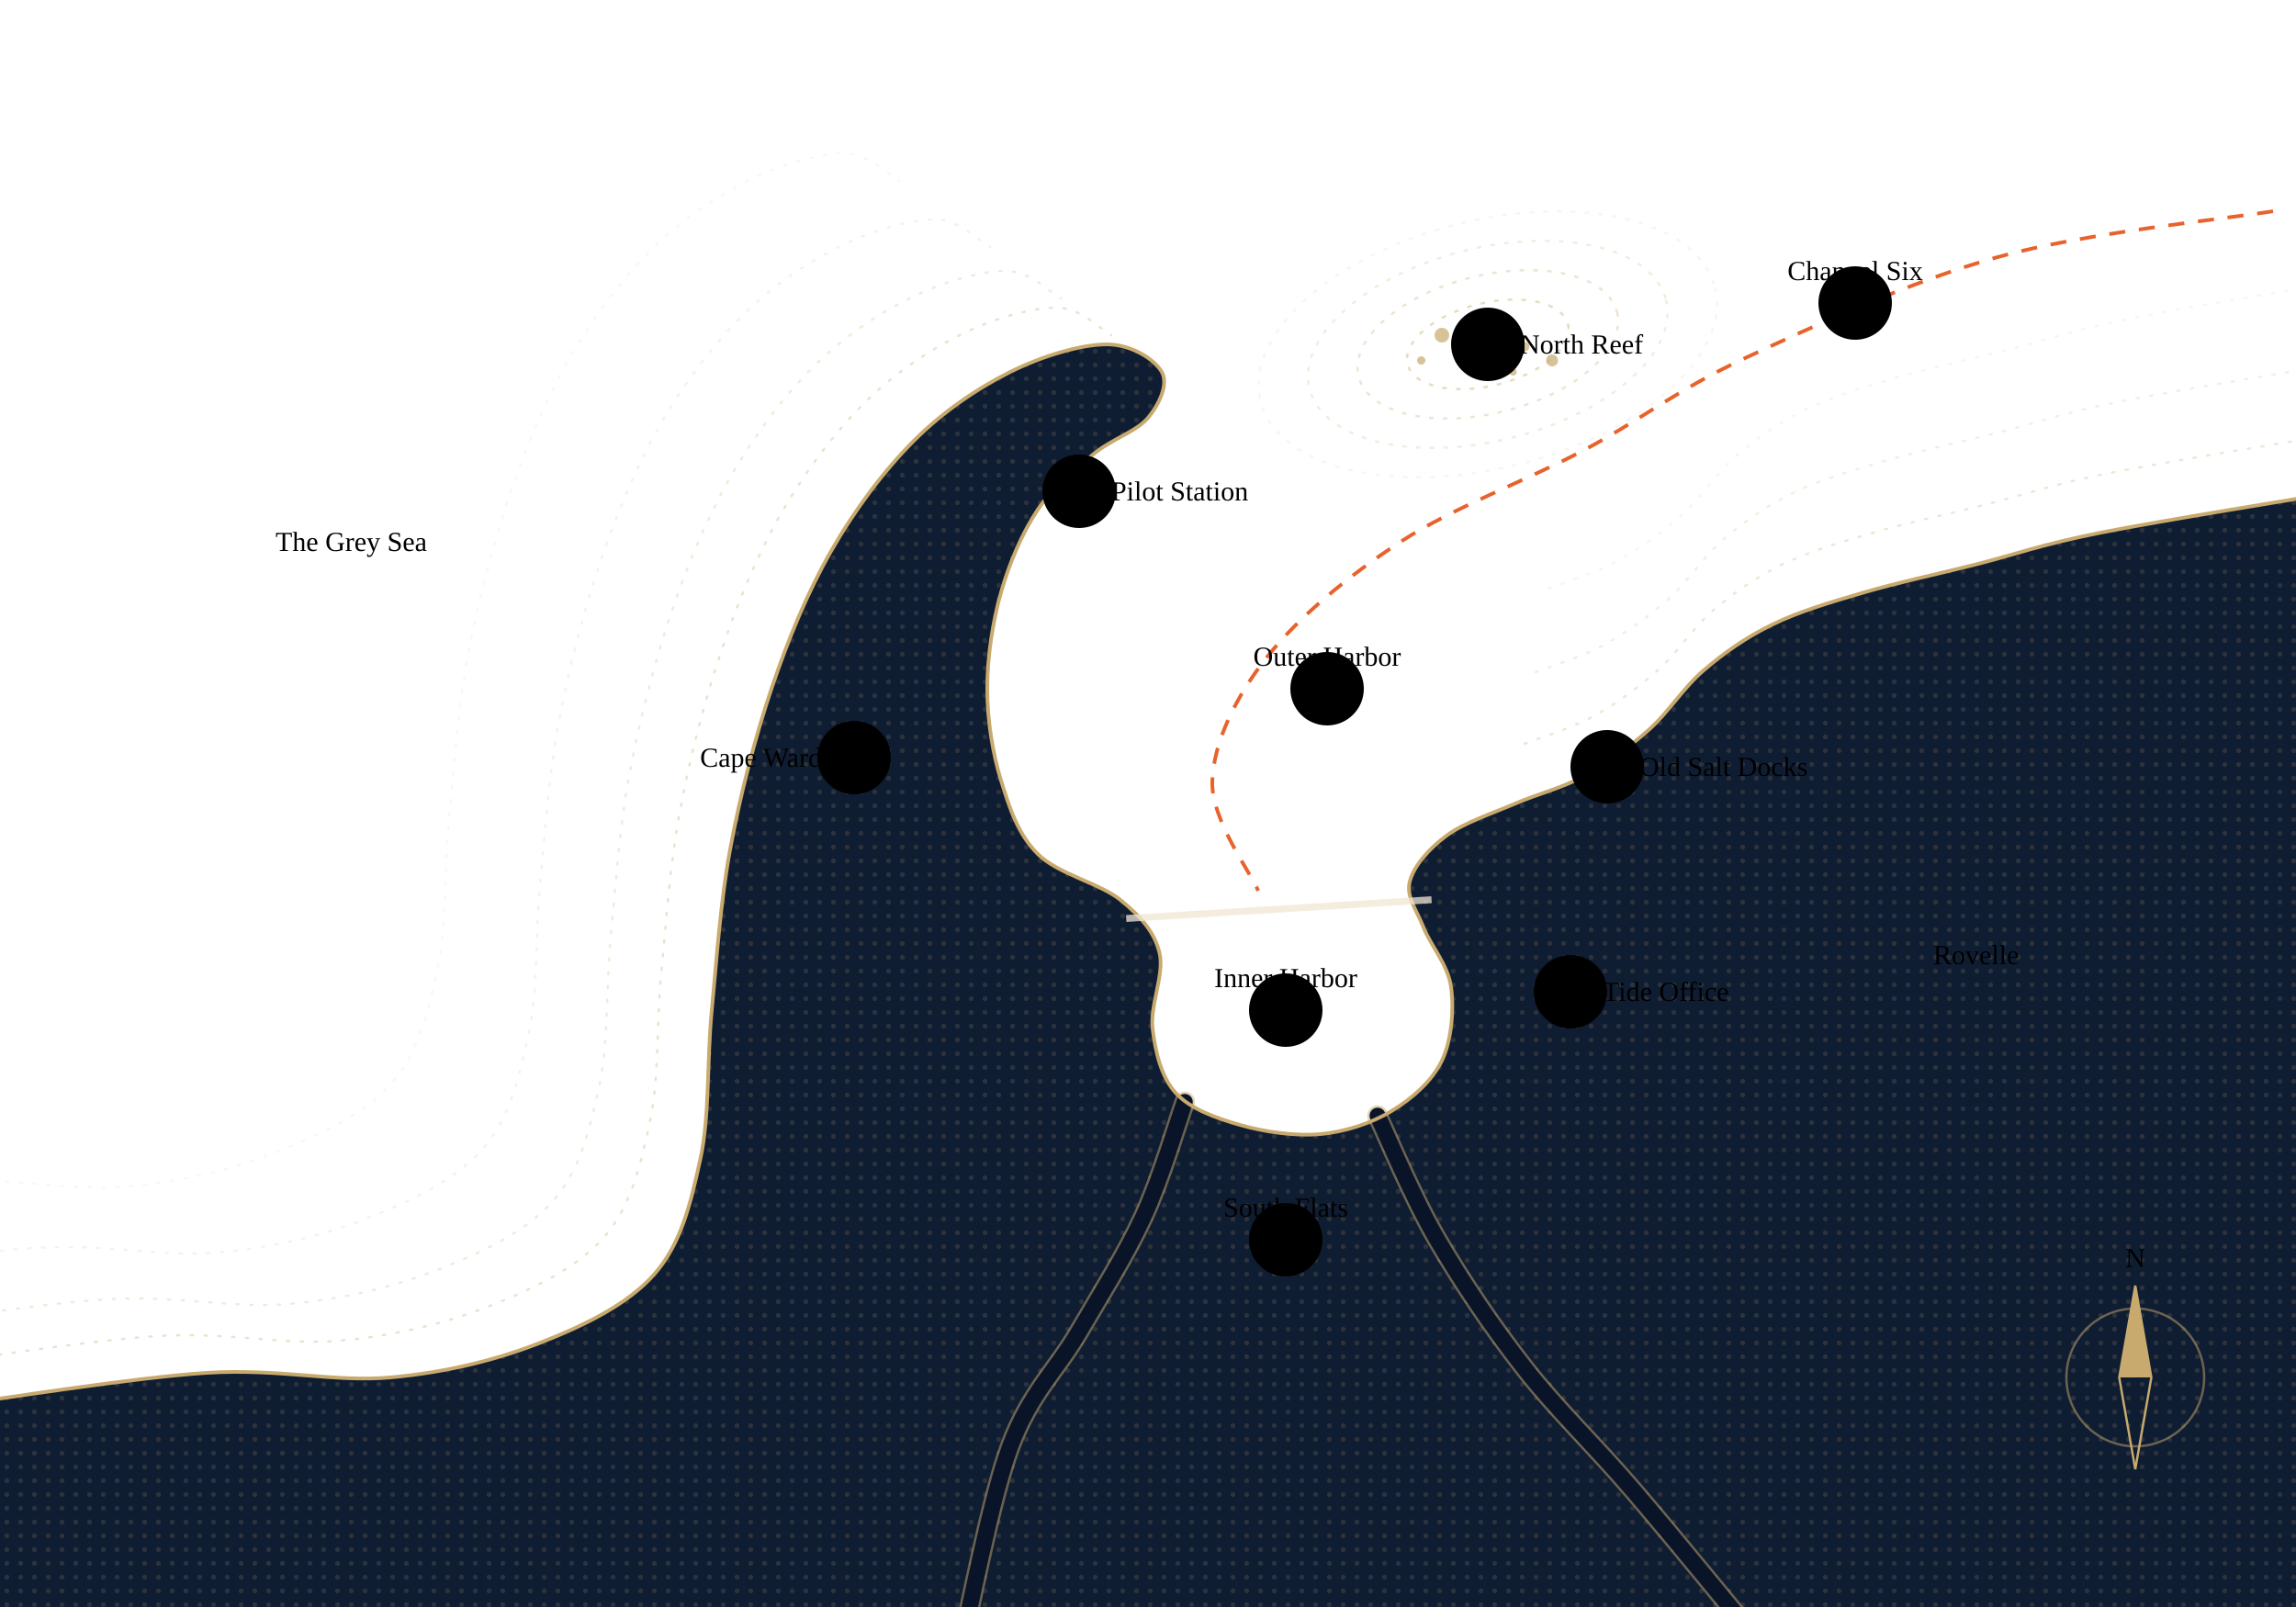
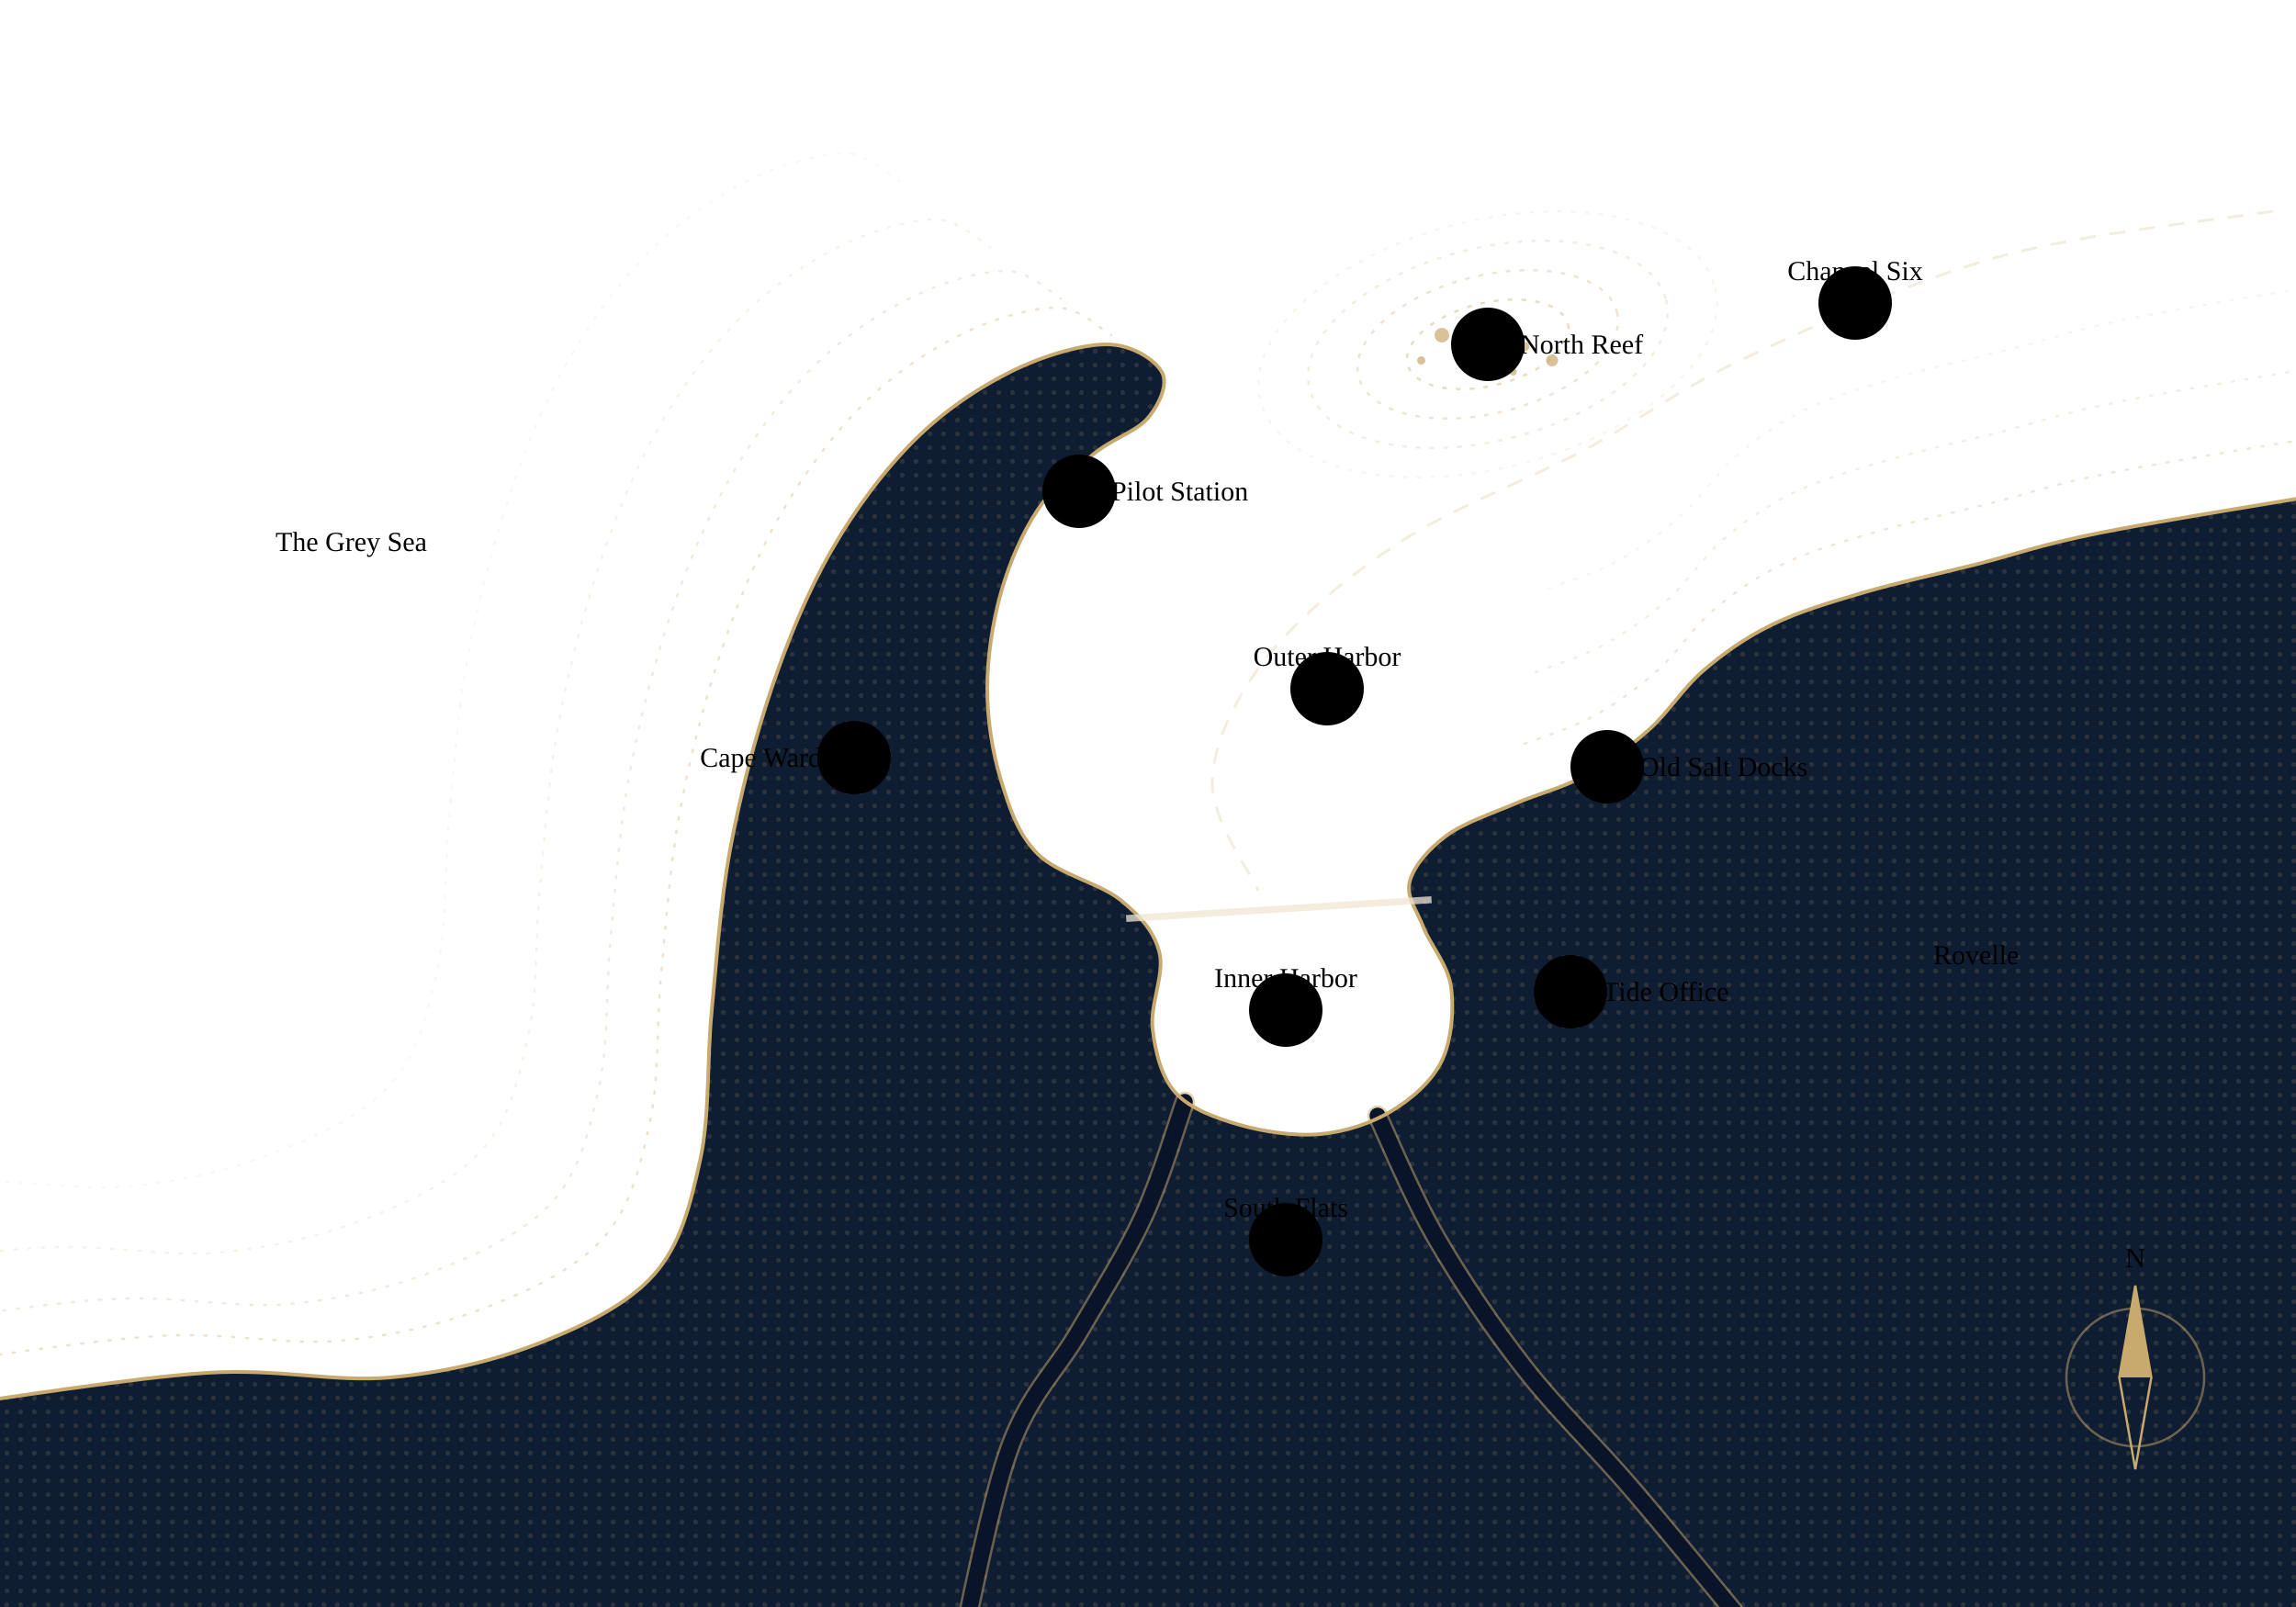
<svg xmlns="http://www.w3.org/2000/svg" viewBox="0 0 1000 700" class="rovelle-chart" role="group" aria-label="A reader's chart of Rovelle">
  <defs>
    <pattern id="dots" width="6" height="6" patternUnits="userSpaceOnUse">
      <circle cx="3" cy="3" r="1.05" fill="#c8aa6e" fill-opacity=".16" />
    </pattern>
    <clipPath id="land-clip">
      <path d="M-20.0 612.0C-1.7 609.7 58.3 600.0 90.0 598.0C121.7 596.0 145.8 602.2 170.0 600.0C194.2 597.8 215.8 592.5 235.0 585.0C254.2 577.5 273.3 568.3 285.0 555.0C296.7 541.7 300.8 524.2 305.0 505.0C309.2 485.8 307.8 462.5 310.0 440.0C312.2 417.5 313.7 393.3 318.0 370.0C322.3 346.7 328.7 321.7 336.0 300.0C343.3 278.3 351.7 258.0 362.0 240.0C372.3 222.0 385.0 205.0 398.0 192.0C411.0 179.0 426.0 169.0 440.0 162.0C454.0 155.0 471.0 150.0 482.0 150.0C493.0 150.0 503.0 156.7 506.0 162.0C509.0 167.3 505.0 176.0 500.0 182.0C495.0 188.0 484.0 191.3 476.0 198.0C468.0 204.7 458.7 212.0 452.0 222.0C445.3 232.0 439.7 245.0 436.0 258.0C432.3 271.0 430.0 286.3 430.0 300.0C430.0 313.7 432.3 328.0 436.0 340.0C439.7 352.0 443.3 363.3 452.0 372.0C460.7 380.7 479.2 384.8 488.0 392.0C496.8 399.2 502.7 405.7 505.0 415.0C507.3 424.3 500.8 437.8 502.0 448.0C503.2 458.2 505.7 469.0 512.0 476.0C518.3 483.0 529.5 487.0 540.0 490.0C550.5 493.0 564.0 495.0 575.0 494.0C586.0 493.0 597.2 489.3 606.0 484.0C614.8 478.7 623.7 471.0 628.0 462.0C632.3 453.0 633.3 439.7 632.0 430.0C630.7 420.3 623.0 411.7 620.0 404.0C617.0 396.3 612.3 390.7 614.0 384.0C615.7 377.3 622.3 369.7 630.0 364.0C637.7 358.3 650.0 354.3 660.0 350.0C670.0 345.7 680.3 343.3 690.0 338.0C699.7 332.7 709.3 325.7 718.0 318.0C726.7 310.3 733.0 299.7 742.0 292.0C751.0 284.3 760.3 277.7 772.0 272.0C783.7 266.3 797.3 262.3 812.0 258.0C826.7 253.7 842.8 250.3 860.0 246.0C877.2 241.7 888.3 237.3 915.0 232.0C941.7 226.7 1002.5 217.0 1020.0 214.0L1020 720 L-20 720Z" />
    </clipPath>
  </defs>
  <g class="isobaths" fill="none" stroke="#c8aa6e" stroke-width="1" stroke-dasharray="1 5" stroke-linecap="round">
    <path d="M-42.0 596.0C-23.7 593.7 36.3 584.0 68.0 582.0C99.7 580.0 123.8 586.2 148.0 584.0C172.2 581.8 193.8 576.5 213.0 569.0C232.2 561.5 251.3 552.3 263.0 539.0C274.7 525.7 278.8 508.2 283.0 489.0C287.2 469.8 285.8 446.5 288.0 424.0C290.2 401.5 291.7 377.3 296.0 354.0C300.3 330.7 306.7 305.7 314.0 284.0C321.3 262.3 329.7 242.0 340.0 224.0C350.3 206.0 363.0 189.0 376.0 176.0C389.0 163.0 404.0 153.0 418.0 146.0C432.0 139.0 449.0 134.0 460.0 134.0C471.0 134.0 480.0 144.0 484.0 146.0" stroke-opacity="0.34" />
    <path d="M-64.0 580.0C-45.7 577.7 14.3 568.0 46.0 566.0C77.7 564.0 101.8 570.2 126.0 568.0C150.2 565.8 171.8 560.5 191.0 553.0C210.2 545.5 229.3 536.3 241.0 523.0C252.7 509.7 256.8 492.2 261.0 473.0C265.2 453.8 263.8 430.5 266.0 408.0C268.2 385.5 269.7 361.3 274.0 338.0C278.3 314.7 284.7 289.7 292.0 268.0C299.3 246.3 307.7 226.0 318.0 208.0C328.3 190.0 341.0 173.0 354.0 160.0C367.0 147.0 382.0 137.0 396.0 130.0C410.0 123.0 427.0 118.0 438.0 118.0C449.0 118.0 458.0 128.0 462.0 130.0" stroke-opacity="0.24" />
    <path d="M-94.8 557.6C-76.5 555.3 -16.5 545.6 15.2 543.6C46.9 541.6 71.0 547.8 95.2 545.6C119.4 543.4 141.0 538.1 160.2 530.6C179.4 523.1 198.5 513.9 210.2 500.6C221.9 487.3 226.0 469.8 230.2 450.6C234.4 431.4 233.0 408.1 235.2 385.6C237.4 363.1 238.9 338.9 243.2 315.6C247.5 292.3 253.9 267.3 261.2 245.6C268.5 223.9 276.9 203.6 287.2 185.6C297.5 167.6 310.2 150.6 323.2 137.6C336.2 124.6 351.2 114.6 365.2 107.6C379.2 100.6 396.2 95.6 407.2 95.6C418.2 95.6 427.2 105.6 431.2 107.6" stroke-opacity="0.16" />
    <path d="M-134.4 528.8C-116.1 526.5 -56.1 516.8 -24.4 514.8C7.3 512.8 31.4 519.0 55.6 516.8C79.8 514.6 101.4 509.3 120.6 501.8C139.8 494.3 158.9 485.1 170.6 471.8C182.3 458.5 186.4 441.0 190.6 421.8C194.8 402.6 193.4 379.3 195.6 356.8C197.8 334.3 199.3 310.1 203.6 286.8C207.9 263.5 214.3 238.5 221.6 216.8C228.9 195.1 237.3 174.8 247.6 156.8C257.9 138.8 270.6 121.8 283.6 108.8C296.6 95.8 311.6 85.8 325.6 78.8C339.6 71.8 356.6 66.8 367.6 66.8C378.6 66.8 387.6 76.8 391.6 78.8" stroke-opacity="0.1" />
    <path d="M664.0 324.0C669.0 322.0 684.3 317.3 694.0 312.0C703.7 306.7 713.3 299.7 722.0 292.0C730.7 284.3 737.0 273.7 746.0 266.0C755.0 258.3 764.3 251.7 776.0 246.0C787.7 240.3 801.3 236.3 816.0 232.0C830.7 227.7 846.8 224.3 864.0 220.0C881.2 215.7 892.3 211.3 919.0 206.0C945.7 200.7 1006.5 191.0 1024.0 188.0" stroke-opacity="0.3" />
    <path d="M668.8 292.8C673.8 290.8 689.1 286.1 698.8 280.8C708.5 275.5 718.1 268.5 726.8 260.8C735.5 253.1 741.8 242.5 750.8 234.8C759.8 227.1 769.1 220.5 780.8 214.8C792.5 209.1 806.1 205.1 820.8 200.8C835.5 196.5 851.6 193.1 868.8 188.8C886.0 184.5 897.1 180.1 923.8 174.8C950.5 169.5 1011.3 159.8 1028.8 156.8" stroke-opacity="0.2" />
    <path d="M674.4 256.4C679.4 254.4 694.7 249.7 704.4 244.4C714.1 239.1 723.7 232.1 732.4 224.4C741.1 216.7 747.4 206.1 756.4 198.4C765.4 190.7 774.7 184.1 786.4 178.4C798.1 172.7 811.7 168.7 826.4 164.4C841.1 160.1 857.2 156.7 874.4 152.4C891.6 148.1 902.7 143.7 929.4 138.4C956.1 133.1 1016.9 123.4 1034.4 120.4" stroke-opacity="0.12" />
  </g>
  <g class="reef" fill="none" stroke="#c8aa6e" stroke-width="1" stroke-dasharray="2 4">
    <ellipse cx="648" cy="150" rx="36" ry="18" transform="rotate(-14 648 150)" stroke-opacity="0.42" />
    <ellipse cx="648" cy="150" rx="58" ry="30" transform="rotate(-14 648 150)" stroke-opacity="0.32" />
    <ellipse cx="648" cy="150" rx="80" ry="42" transform="rotate(-14 648 150)" stroke-opacity="0.22" />
    <ellipse cx="648" cy="150" rx="102" ry="54" transform="rotate(-14 648 150)" stroke-opacity="0.12" />
  </g>
  <g class="rocks" fill="#c8aa6e" fill-opacity=".7">
    <circle cx="628" cy="146" r="3.2" />
    <circle cx="641" cy="153" r="2.4" />
    <circle cx="652" cy="142" r="2.8" />
    <circle cx="664" cy="151" r="2.1" />
    <circle cx="676" cy="157" r="2.6" />
    <circle cx="619" cy="157" r="1.8" />
    <circle cx="659" cy="162" r="1.6" />
  </g>
  <path class="land" d="M-20.0 612.0C-1.7 609.7 58.3 600.0 90.0 598.0C121.7 596.0 145.8 602.2 170.0 600.0C194.2 597.8 215.8 592.5 235.0 585.0C254.2 577.5 273.3 568.3 285.0 555.0C296.7 541.7 300.8 524.2 305.0 505.0C309.2 485.8 307.8 462.5 310.0 440.0C312.2 417.5 313.7 393.3 318.0 370.0C322.3 346.7 328.7 321.7 336.0 300.0C343.3 278.3 351.7 258.0 362.0 240.0C372.3 222.0 385.0 205.0 398.0 192.0C411.0 179.0 426.0 169.0 440.0 162.0C454.0 155.0 471.0 150.0 482.0 150.0C493.0 150.0 503.0 156.7 506.0 162.0C509.0 167.3 505.0 176.0 500.0 182.0C495.0 188.0 484.0 191.3 476.0 198.0C468.0 204.7 458.7 212.0 452.0 222.0C445.3 232.0 439.7 245.0 436.0 258.0C432.3 271.0 430.0 286.3 430.0 300.0C430.0 313.7 432.3 328.0 436.0 340.0C439.7 352.0 443.3 363.3 452.0 372.0C460.7 380.7 479.2 384.8 488.0 392.0C496.8 399.2 502.7 405.7 505.0 415.0C507.3 424.3 500.8 437.8 502.0 448.0C503.2 458.2 505.7 469.0 512.0 476.0C518.3 483.0 529.5 487.0 540.0 490.0C550.5 493.0 564.0 495.0 575.0 494.0C586.0 493.0 597.2 489.3 606.0 484.0C614.8 478.7 623.7 471.0 628.0 462.0C632.3 453.0 633.3 439.7 632.0 430.0C630.7 420.3 623.0 411.7 620.0 404.0C617.0 396.3 612.3 390.7 614.0 384.0C615.7 377.3 622.3 369.7 630.0 364.0C637.7 358.3 650.0 354.3 660.0 350.0C670.0 345.7 680.3 343.3 690.0 338.0C699.7 332.7 709.3 325.7 718.0 318.0C726.7 310.3 733.0 299.7 742.0 292.0C751.0 284.3 760.3 277.7 772.0 272.0C783.7 266.3 797.3 262.3 812.0 258.0C826.7 253.7 842.8 250.3 860.0 246.0C877.2 241.7 888.3 237.3 915.0 232.0C941.7 226.7 1002.5 217.0 1020.0 214.0L1020 720 L-20 720Z" fill="#0f1d33" />
  <rect width="1000" height="700" fill="url(#dots)" clip-path="url(#land-clip)" />
  <g class="rivers" fill="none" stroke-linecap="round">
    <path d="M516.0 480.0C513.0 488.3 505.7 513.3 498.0 530.0C490.3 546.7 479.7 563.3 470.0 580.0C460.3 596.7 448.7 606.7 440.0 630.0C431.3 653.3 421.7 705.0 418.0 720.0" stroke="#c8aa6e" stroke-opacity=".5" stroke-width="9" />
    <path class="river-water" d="M516.0 480.0C513.0 488.3 505.7 513.3 498.0 530.0C490.3 546.7 479.7 563.3 470.0 580.0C460.3 596.7 448.7 606.7 440.0 630.0C431.3 653.3 421.7 705.0 418.0 720.0" stroke="#0a1428" stroke-width="7" />
    <path d="M600.0 486.0C604.3 495.0 615.3 521.7 626.0 540.0C636.7 558.3 649.7 577.7 664.0 596.0C678.3 614.3 694.3 629.3 712.0 650.0C729.7 670.7 760.3 708.3 770.0 720.0" stroke="#c8aa6e" stroke-opacity=".5" stroke-width="9" />
    <path class="river-water" d="M600.0 486.0C604.3 495.0 615.3 521.7 626.0 540.0C636.7 558.3 649.7 577.7 664.0 596.0C678.3 614.3 694.3 629.3 712.0 650.0C729.7 670.7 760.3 708.3 770.0 720.0" stroke="#0a1428" stroke-width="7" />
  </g>
  <path class="shore" d="M-20.0 612.0C-1.7 609.7 58.3 600.0 90.0 598.0C121.7 596.0 145.8 602.2 170.0 600.0C194.2 597.8 215.8 592.5 235.0 585.0C254.2 577.5 273.3 568.3 285.0 555.0C296.7 541.7 300.8 524.2 305.0 505.0C309.2 485.8 307.8 462.5 310.0 440.0C312.2 417.5 313.7 393.3 318.0 370.0C322.3 346.7 328.7 321.7 336.0 300.0C343.3 278.3 351.7 258.0 362.0 240.0C372.3 222.0 385.0 205.0 398.0 192.0C411.0 179.0 426.0 169.0 440.0 162.0C454.0 155.0 471.0 150.0 482.0 150.0C493.0 150.0 503.0 156.7 506.0 162.0C509.0 167.3 505.0 176.0 500.0 182.0C495.0 188.0 484.0 191.3 476.0 198.0C468.0 204.7 458.7 212.0 452.0 222.0C445.3 232.0 439.7 245.0 436.0 258.0C432.3 271.0 430.0 286.3 430.0 300.0C430.0 313.7 432.3 328.0 436.0 340.0C439.7 352.0 443.3 363.3 452.0 372.0C460.7 380.7 479.2 384.8 488.0 392.0C496.8 399.2 502.7 405.7 505.0 415.0C507.3 424.3 500.8 437.8 502.0 448.0C503.2 458.2 505.7 469.0 512.0 476.0C518.3 483.0 529.5 487.0 540.0 490.0C550.5 493.0 564.0 495.0 575.0 494.0C586.0 493.0 597.2 489.3 606.0 484.0C614.8 478.7 623.7 471.0 628.0 462.0C632.3 453.0 633.3 439.7 632.0 430.0C630.7 420.3 623.0 411.7 620.0 404.0C617.0 396.3 612.3 390.7 614.0 384.0C615.7 377.3 622.3 369.7 630.0 364.0C637.7 358.3 650.0 354.3 660.0 350.0C670.0 345.7 680.3 343.3 690.0 338.0C699.7 332.7 709.3 325.7 718.0 318.0C726.7 310.3 733.0 299.7 742.0 292.0C751.0 284.3 760.3 277.7 772.0 272.0C783.7 266.3 797.3 262.3 812.0 258.0C826.7 253.7 842.8 250.3 860.0 246.0C877.2 241.7 888.3 237.3 915.0 232.0C941.7 226.7 1002.5 217.0 1020.0 214.0" fill="none" stroke="#c8aa6e" stroke-width="1.6" />
-   <path class="channel" d="M990.0 92.0C970.0 95.3 908.3 101.3 870.0 112.0C831.7 122.7 790.0 142.0 760.0 156.0C730.0 170.0 715.0 182.7 690.0 196.0C665.0 209.3 633.0 221.0 610.0 236.0C587.0 251.0 565.7 268.7 552.0 286.0C538.3 303.3 528.7 323.0 528.0 340.0C527.3 357.0 544.7 380.0 548.0 388.0" fill="none" stroke="#e8622c" stroke-width="1.6" stroke-dasharray="7 6" />
+   <path class="channel" d="M990.0 92.0C970.0 95.3 908.3 101.3 870.0 112.0C831.7 122.7 790.0 142.0 760.0 156.0C730.0 170.0 715.0 182.7 690.0 196.0C665.0 209.3 633.0 221.0 610.0 236.0C587.0 251.0 565.7 268.7 552.0 286.0C538.3 303.3 528.7 323.0 528.0 340.0C527.3 357.0 544.7 380.0 548.0 388.0" fill="none" stroke="#f0e6d2" stroke-opacity=".7" stroke-width="1.2" stroke-dasharray="7 6" />
  <g fill="none" stroke="#f0e6d2" stroke-width="3" stroke-linecap="square" stroke-opacity=".75">
    <path d="M492 400 L622 392" class="gates" />
  </g>
  <text class="sea-name" x="120" y="240" data-cn="灰海">The Grey Sea</text>
  <text class="sea-name sea-name-small" x="842" y="420" data-cn="罗维尔">Rovelle</text>
  <g class="compass" transform="translate(930 600)">
    <circle r="30" fill="none" stroke="#c8aa6e" stroke-opacity=".5" />
    <path d="M0 -40 L7 0 L0 40 L-7 0Z" fill="none" stroke="#c8aa6e" />
    <path d="M0 -40 L7 0 L-7 0Z" fill="#c8aa6e" />
    <text y="-48" text-anchor="middle">N</text>
  </g>
  <g class="places">
    <g class="place" data-place="cape-ward" tabindex="0" role="button" aria-label="Cape Ward">
      <circle class="place-halo" cx="372" cy="330" r="16" />
      <path class="place-mark" d="M372 324L378 330L372 336L366 330Z" />
      <text x="358" y="334" text-anchor="end" data-cn="岬台">Cape Ward</text>
    </g>
    <g class="place" data-place="pilot-station" tabindex="0" role="button" aria-label="Pilot Station">
      <circle class="place-halo" cx="470" cy="214" r="16" />
      <path class="place-mark" d="M470 208L476 214L470 220L464 214Z" />
      <text x="484" y="218" text-anchor="start" data-cn="引航站">Pilot Station</text>
    </g>
    <g class="place" data-place="north-reef" tabindex="0" role="button" aria-label="North Reef">
      <circle class="place-halo" cx="648" cy="150" r="16" />
      <path class="place-mark" d="M648 144L654 150L648 156L642 150Z" />
      <text x="662" y="154" text-anchor="start" data-cn="北礁">North Reef</text>
    </g>
    <g class="place" data-place="channel-six" tabindex="0" role="button" aria-label="Channel Six">
      <circle class="place-halo" cx="808" cy="132" r="16" />
      <path class="place-mark" d="M808 126L814 132L808 138L802 132Z" />
      <text x="808" y="122" text-anchor="middle" data-cn="六号航道">Channel Six</text>
    </g>
    <g class="place" data-place="outer-harbor" tabindex="0" role="button" aria-label="Outer Harbor">
      <circle class="place-halo" cx="578" cy="300" r="16" />
      <path class="place-mark" d="M578 294L584 300L578 306L572 300Z" />
      <text x="578" y="290" text-anchor="middle" data-cn="外港">Outer Harbor</text>
    </g>
    <g class="place" data-place="inner-harbor" tabindex="0" role="button" aria-label="Inner Harbor">
      <circle class="place-halo" cx="560" cy="440" r="16" />
      <path class="place-mark" d="M560 434L566 440L560 446L554 440Z" />
      <text x="560" y="430" text-anchor="middle" data-cn="内港">Inner Harbor</text>
    </g>
    <g class="place" data-place="old-salt-docks" tabindex="0" role="button" aria-label="Old Salt Docks">
      <circle class="place-halo" cx="700" cy="334" r="16" />
      <path class="place-mark" d="M700 328L706 334L700 340L694 334Z" />
      <text x="714" y="338" text-anchor="start" data-cn="旧盐埠">Old Salt Docks</text>
    </g>
    <g class="place" data-place="south-flats" tabindex="0" role="button" aria-label="South Flats">
      <circle class="place-halo" cx="560" cy="540" r="16" />
      <path class="place-mark" d="M560 534L566 540L560 546L554 540Z" />
      <text x="560" y="530" text-anchor="middle" data-cn="南滩">South Flats</text>
    </g>
    <g class="place" data-place="tide-office" tabindex="0" role="button" aria-label="Tide Office">
      <circle class="place-halo" cx="684" cy="432" r="16" />
      <path class="place-mark" d="M684 426L690 432L684 438L678 432Z" />
      <text x="698" y="436" text-anchor="start" data-cn="潮表院">Tide Office</text>
    </g>
  </g>
</svg>
